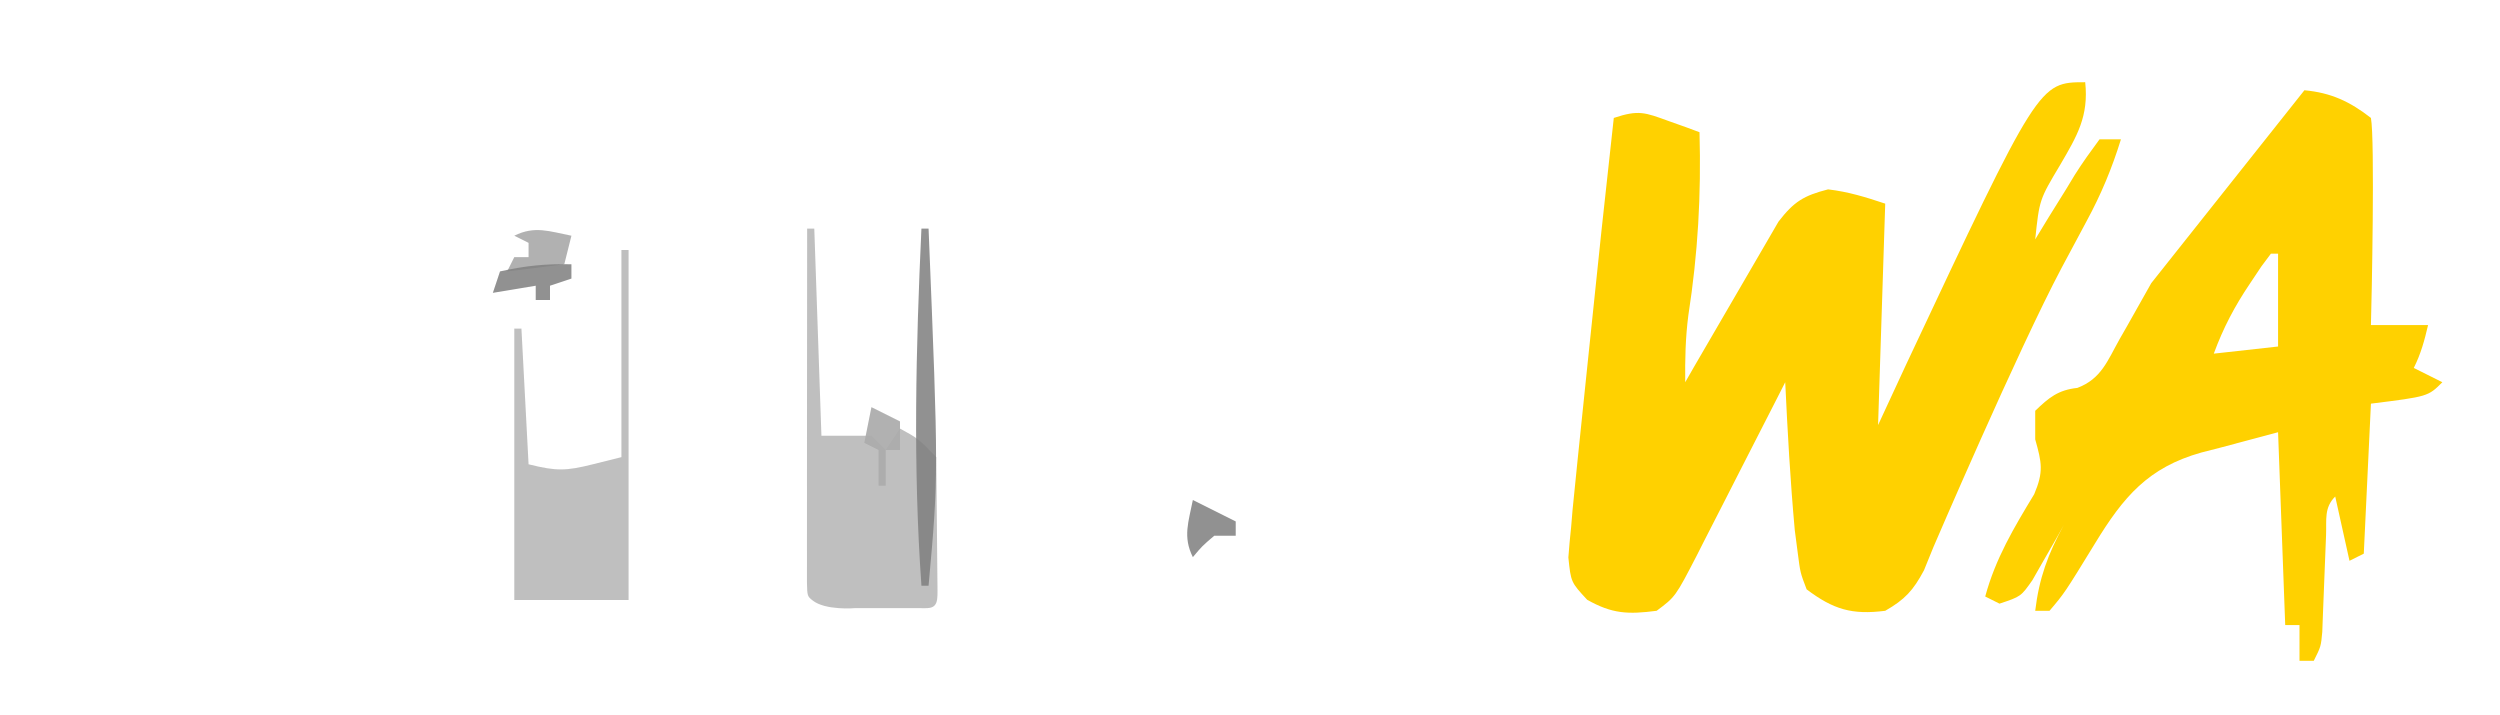
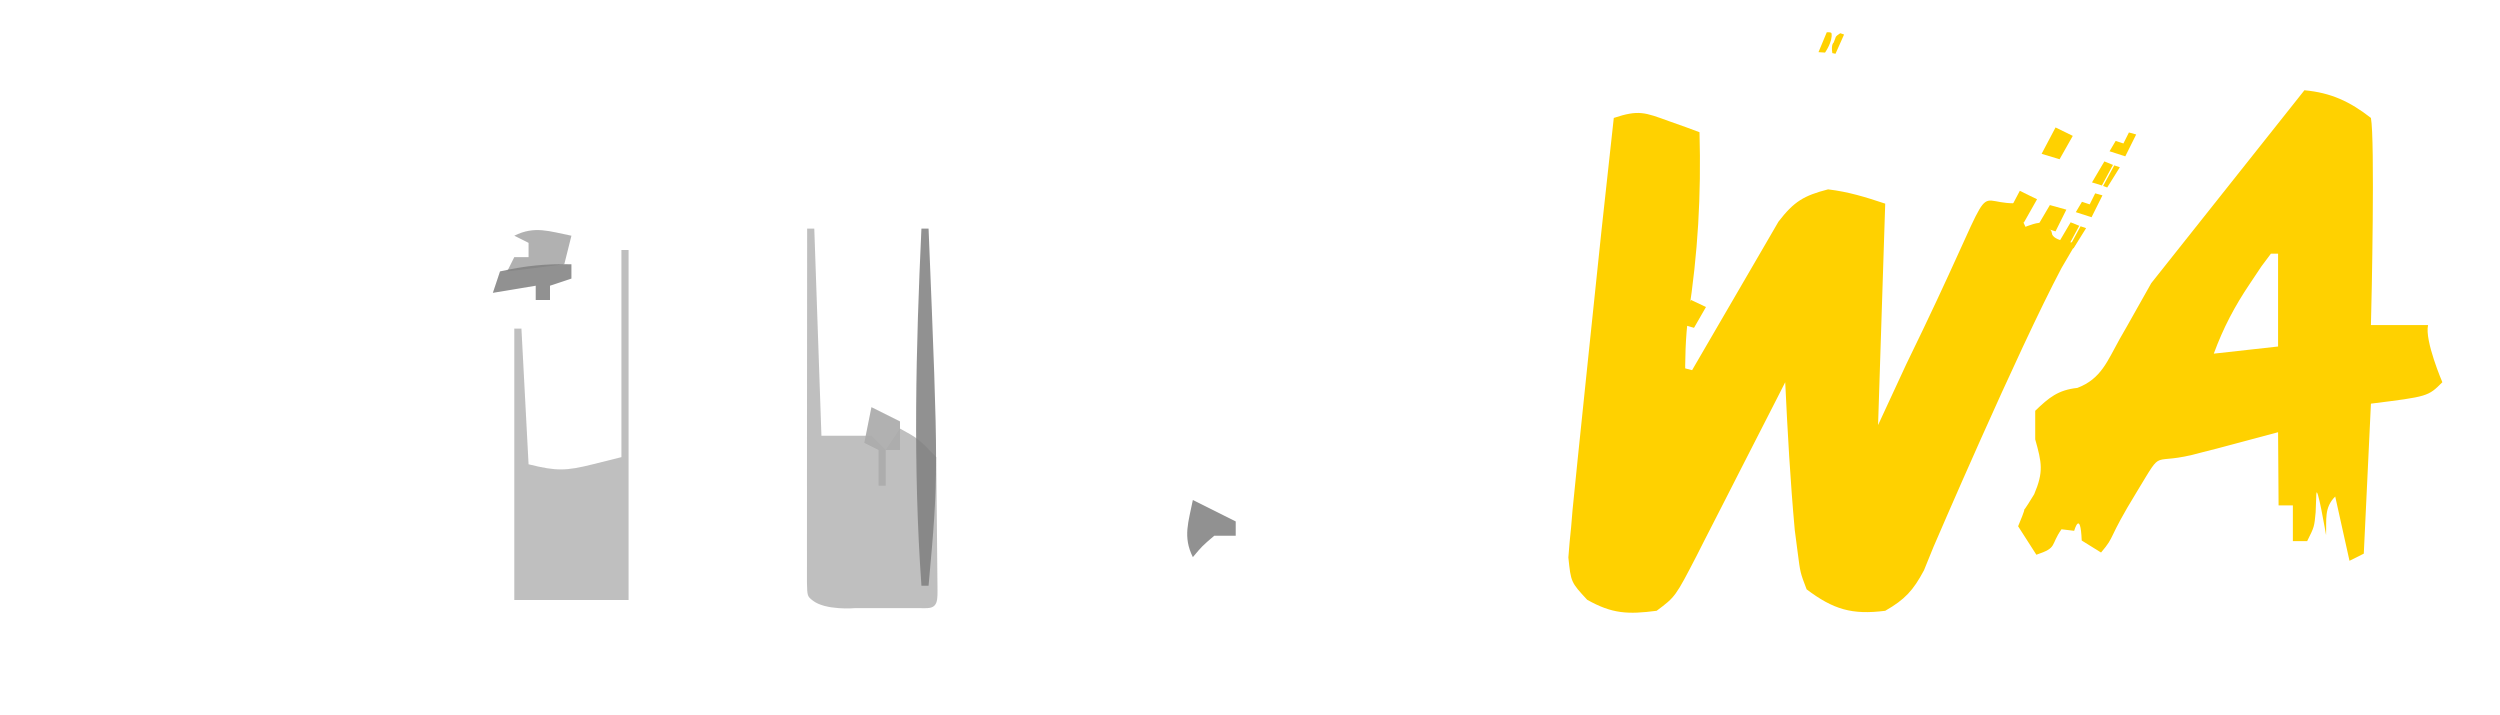
<svg xmlns="http://www.w3.org/2000/svg" viewBox="0 0 350 100" width="350px" height="100px">
  <rect width="350" height="100" style="fill: none;" rx="20" ry="20">
    </rect>
  <g>
    <g>
      <g>
        <path d="M 18.788 14.95 L 36 15 C 41.634 24.88 47.03 34.77 52 45 C 54.343 42.045 67 18 69 15 L 88 15 L 88 84 L 71 84 L 70 48 C 64.859 58.48 54.977 78.353 54 80 L 51 81 L 50.07 79.031 C 48.653 76.041 39.011 56.083 35.89 50.837 C 35 49 33 46 33 46 L 33 85 L 18 85 C 17 84 17 84 16.88 81.26 L 16.986 17.523 C 16.8 14.848 18.788 14.95 18.788 14.95 Z" style="fill: rgb(255, 255, 255);">
          </path>
        <path d="M87 35h1v49H72V46h1l1 19c3.926.981 5.25.937 9 0l4-1z" style="fill: rgba(128, 128, 128, 0.5);">
          </path>
        <path d="m80 33-1 4-8 1 1-2h2v-2l-2-1c2.862-1.43 4.934-.6 8 0" style="fill: rgba(172, 172, 172, 0.937);">
          </path>
        <path d="M80 37v2l-3 1v2h-2v-2l-6 1 1-3c3.406-.778 6.508-1.1 10-1" style="fill: rgba(128, 128, 128, 0.867);">
          </path>
      </g>
      <g>
        <path d="M 101.78 14.87 L 145.951 14.873 C 148 15 148.859 15.08 149 16.665 L 149.133 27.562 C 149.206 29.501 148.492 30.963 147.354 30.997 C 147.354 30.997 132.998 31.019 131 31 L 131.224 82.003 C 131.179 85.042 131.33 84.279 130.255 85.158 L 119.382 85.124 C 119.382 85.124 115.554 85.471 114.204 84.366 C 113.552 83.833 112.999 83.813 112.977 81.756 C 112.977 81.756 112.979 37.263 113 31 L 96 31 L 95.937 23.562 L 95.91 21.217 C 95.903 19.477 95.912 17.77 95.912 17.77 C 95.822 14.5 101.78 14.87 101.78 14.87" style="fill: rgb(255, 255, 255);">
          </path>
        <path d="M 113 32 L 114 32 L 115 61 L 122 61 L 124 63 L 126 60 C 128.477 61.363 128.553 61.363 131.076 64 L 131.237 81.131 C 131.229 83.509 131.495 84.841 130.174 85.1 C 129.784 85.177 128.878 85.141 128.878 85.141 L 119.727 85.137 C 119.727 85.137 115.533 85.513 113.72 84.028 C 113.074 83.499 112.999 83.461 112.974 81.563 C 112.974 81.563 112.981 37.379 113 32" style="fill: rgba(128, 128, 128, 0.5);">
          </path>
        <path d="M129 32h1c1.4 34.49 1.4 34.49 0 50h-1c-1.19-16.738-.774-33.248 0-50" style="fill: rgba(128, 128, 128, 0.867);">
          </path>
        <path d="m122 57 4 2v4h-2v5h-1v-5l-2-1z" style="fill: rgba(172, 172, 172, 0.937);">
          </path>
      </g>
      <g>
        <path d="M 156.817 19.554 C 156.704 15.336 159.547 15.057 162.323 15.057 L 187.6 14.837 C 194.148 14.865 201.651 16.83 204.782 20.453 C 208.572 24.837 210.683 31.143 210.332 36.927 C 209.895 44.145 206.759 46.019 203.969 50.204 L 206.344 52.454 C 210.99 57.321 211.449 62.198 211.219 67.45 C 211.022 71.974 209.428 77.106 205.907 79.954 C 198.36 86.058 187.297 85.616 177.316 85.485 C 174.88 85.454 163.162 85.394 163.162 85.394 C 158.086 85.321 158.086 85.321 156.969 84.204 C 156.869 82.093 156.841 79.978 156.839 77.864 C 156.839 77.864 156.834 24.652 156.84 22.543 L 156.817 19.554 Z M 173.969 43.204 C 175.697 43.242 181.282 43.329 181.282 43.329 C 185.525 43.432 189.801 43.678 191.569 40.603 C 193.637 37.004 192.406 33.052 190.259 31.448 C 189.99 31.247 188.533 31.334 188.533 31.334 C 188.533 31.334 176.122 31.16 173.969 31.204 L 173.969 43.204 Z M 173.969 70.204 C 175.799 70.283 181.719 70.454 181.719 70.454 C 185.843 70.643 189.89 70.968 192.457 68.38 C 194.409 66.412 195.036 62.762 193.969 60.204 C 193.209 58.378 191.574 57.313 189.067 56.863 C 189.067 56.863 176.739 57.125 173.969 57.204 L 173.969 70.204 Z" style="stroke-width: 1; fill: rgb(255, 255, 255);">
          </path>
        <path d="m167 70 6 3v2h-3c-1.688 1.438-1.688 1.438-3 3-1.43-2.862-.6-4.934 0-8" style="fill: rgba(128, 128, 128, 0.867);">
          </path>
      </g>
    </g>
-     <g>
-       <path d="M 291.93 11.511 C 292.43 16.283 290.808 19.001 288.43 23.074 C 285.516 27.951 285.516 27.951 284.93 33.511 L 286.793 30.449 L 289.243 26.511 L 290.467 24.488 C 291.541 22.776 292.73 21.137 293.93 19.511 L 296.93 19.511 C 295.669 23.577 294.159 27.209 292.13 30.949 L 290.435 34.119 L 288.618 37.511 C 282.491 49.071 270.673 76.605 270.673 76.605 L 269.356 79.845 C 267.844 82.673 266.692 83.927 263.931 85.511 C 259.271 86.106 256.661 85.32 252.931 82.511 C 252.041 80.191 252.041 80.191 251.681 77.386 L 251.267 74.206 C 250.64 67.316 250.257 60.422 249.931 53.511 L 248.601 56.126 C 246.968 59.332 245.33 62.536 243.687 65.736 C 242.978 67.121 242.271 68.507 241.566 69.895 C 240.55 71.891 239.53 73.884 238.506 75.875 L 237.558 77.75 C 234.561 83.543 234.561 83.543 231.931 85.511 C 227.954 86.027 225.715 85.955 222.203 83.966 C 219.931 81.511 219.931 81.511 219.571 78.049 C 219.674 76.631 219.803 75.214 219.958 73.8 L 220.154 71.436 C 220.384 68.791 224.202 32.339 224.202 32.339 C 224.773 27.063 225.35 21.787 225.931 16.511 C 229.41 15.351 230.273 15.736 233.619 16.949 L 236.068 17.819 L 237.931 18.511 C 238.175 27.301 237.716 35.455 236.369 44.136 C 235.957 47.312 235.899 50.314 235.931 53.511 L 237.229 51.248 C 238.83 48.472 246.149 35.893 247.161 34.175 L 248.986 31.033 C 251.159 28.215 252.521 27.391 255.931 26.511 C 258.8 26.853 261.187 27.596 263.931 28.511 L 262.931 59.511 L 266.869 51.011 C 285.434 11.511 285.434 11.511 291.93 11.511" style="fill: rgb(255, 209, 0);">
+     <g transform="matrix(0.7207232, 0, 0, 0.7043443, -44.03956, -162.7904)" style="">
+       <path d="M 454.55 276.208 C 454.55 276.208 457.417 274.98 457.87 275.586 C 458.373 276.26 459.615 276.57 459.666 277.409 C 459.774 279.19 464.421 279.386 464.421 279.386 L 461.561 284.38 C 453.06 300.792 436.661 339.884 436.661 339.884 L 434.834 344.484 C 432.736 348.499 431.138 350.279 427.307 352.528 C 420.841 353.373 417.22 352.257 412.044 348.269 C 410.81 344.975 410.81 344.975 410.31 340.992 L 409.736 336.478 C 408.866 326.695 408.334 316.908 407.882 307.096 L 406.037 310.808 C 403.77 315.36 401.498 319.909 399.218 324.452 C 398.234 326.419 397.253 328.386 396.276 330.357 C 394.867 333.191 393.451 336.02 392.03 338.847 L 390.714 341.509 C 386.556 349.734 386.556 349.734 382.907 352.528 C 377.389 353.261 374.282 353.158 369.409 350.334 C 366.257 346.849 366.257 346.849 365.758 341.934 C 365.9 339.921 366.079 337.909 366.295 335.901 L 366.566 332.545 C 366.886 328.79 372.183 277.037 372.183 277.037 C 372.976 269.546 373.776 262.055 374.582 254.565 C 379.409 252.918 380.607 253.465 385.249 255.187 L 388.647 256.422 L 391.232 257.405 C 391.571 269.884 390.934 281.46 389.065 293.785 C 388.493 298.295 388.413 302.557 388.457 307.096 L 390.258 303.883 C 392.479 299.942 402.634 282.082 404.039 279.643 L 406.571 275.182 C 409.586 271.181 411.476 270.012 416.207 268.762 C 420.188 269.248 423.5 270.303 427.307 271.602 L 425.919 315.614 L 431.383 303.546 C 450.17 264.198 443.415 271.533 452.428 271.533" style="fill: rgb(255, 209, 0); stroke-width: 1.404;" transform="matrix(1, 0, 0, 1, 0, -7.105427357601002e-15)">
        </path>
-       <path d="M 322.618 12.636 C 326.328 12.976 328.998 14.218 331.93 16.511 C 332.498 19.514 332.034 42.125 331.93 45.511 L 339.93 45.511 C 339.424 47.68 338.93 49.511 337.93 51.511 L 341.93 53.511 C 339.93 55.511 339.93 55.511 331.93 56.511 L 330.93 77.511 L 328.93 78.511 L 326.93 69.511 C 325.355 71.086 325.73 72.729 325.649 74.913 C 325.649 74.913 325.289 84.134 325.211 85.976 L 325.119 88.464 C 324.93 90.511 324.93 90.511 323.93 92.511 L 321.93 92.511 L 321.93 87.511 L 319.93 87.511 L 318.93 60.511 L 310.743 62.699 L 308.191 63.352 C 300.751 65.443 297.285 69.54 293.305 76.073 C 289.033 83.042 289.033 83.042 286.93 85.511 L 284.93 85.511 C 285.473 80.946 286.725 77.538 288.93 73.511 L 287.723 75.663 L 286.117 78.448 L 284.535 81.226 C 282.93 83.511 282.93 83.511 279.93 84.511 L 277.93 83.511 C 279.365 78.2 281.958 73.862 284.785 69.195 C 286.135 66.032 285.841 64.758 284.93 61.511 L 284.93 57.511 C 286.851 55.658 288.144 54.595 290.831 54.307 C 294.181 53.037 295.036 50.521 296.758 47.457 L 297.827 45.589 C 298.955 43.611 300.073 41.626 301.18 39.636 L 322.618 12.636 Z M 316.59 37.304 L 314.993 39.699 C 312.85 42.874 311.253 45.913 309.93 49.511 L 318.93 48.511 L 318.93 35.511 L 317.93 35.511 L 316.59 37.304 Z" style="fill: rgb(255, 209, 0);">
+       <path d="M 508.736 249.064 C 513.883 249.546 517.588 251.31 521.656 254.565 C 522.444 258.828 521.8 290.93 521.656 295.738 L 532.756 295.738 C 532.054 298.817 535.531 307.096 535.531 307.096 C 532.756 309.935 532.756 309.935 521.656 311.355 L 520.268 341.17 L 517.494 342.59 L 514.719 329.812 C 512.533 332.048 513.054 334.381 512.941 337.481 C 512.941 337.481 511.154 326.791 511.045 329.406 L 510.918 332.939 C 510.656 335.845 510.656 335.845 509.268 338.684 L 506.493 338.684 L 506.493 331.586 L 503.718 331.586 L 503.619 317.034 L 492.259 320.14 L 488.718 321.068 C 478.395 324.036 481.74 319.538 476.218 328.813 C 470.291 338.708 472.148 337.442 469.23 340.947 L 465.477 338.56 C 465.227 332.274 464.01 336.632 464.01 336.632 L 461.548 336.324 C 459.321 339.568 460.831 339.966 456.668 341.386 L 453.121 335.726 C 455.986 328.785 452.32 335.989 456.243 329.363 C 458.116 324.872 457.708 323.064 456.444 318.454 L 456.444 312.775 C 459.109 310.144 460.903 308.635 464.631 308.226 C 469.279 306.423 470.466 302.851 472.855 298.5 L 474.338 295.848 C 475.903 293.04 477.455 290.222 478.991 287.397 L 508.736 249.064 Z M 500.372 284.086 L 498.156 287.486 C 495.183 291.994 492.967 296.308 491.131 301.417 L 503.619 299.997 L 503.619 281.54 L 502.231 281.54 L 500.372 284.086 Z" style="fill: rgb(255, 209, 0); stroke-width: 1.404;" transform="matrix(1, 0, 0, 1, 0, -7.105427357601002e-15)">
        </path>
+       <g transform="matrix(0.9739237, 0, 0, 0.9739237, 20.00411, 7.502855)" style="">
+         <g>
+           <path d="M 445.055 268.549 C 445.055 268.549 448.481 270.289 448.493 270.272 L 445.859 275.041 L 442.279 273.932" style="fill: rgb(255, 209, 0); stroke-width: 1.404;">
+             </path>
+           <path d="M 451.05 271.461 L 454.335 272.395 L 452.176 276.832 L 448.596 275.722" style="fill: rgb(255, 209, 0); stroke-width: 1.404;">
+             </path>
+           <path d="M 461.919 262.55 L 463.637 263.263 L 461.42 267.455 L 459.45 266.836" style="fill: rgb(255, 209, 0); stroke-width: 1.404;">
+             </path>
+           <path d="M 465.717 258.889 L 466.816 256.642 L 468.262 257.053 L 466.089 261.516 L 462.95 260.48 L 464.174 258.367" style="fill: rgb(255, 209, 0); stroke-width: 1.404;">
+             </path>
+           <path d="M 463.894 263.36 L 465.002 263.742 L 462.488 267.87 L 461.664 267.567" style="fill: rgb(255, 209, 0); stroke-width: 1.404;">
+             </path>
+           <path d="M 455.192 274.977 L 456.91 275.689 L 454.693 279.882 L 452.723 279.263" style="fill: rgb(255, 209, 0); stroke-width: 1.404;">
+             </path>
+           <path d="M 458.991 271.316 L 460.09 269.068 L 461.535 269.479 L 459.362 273.942 L 456.224 272.906 L 457.447 270.793" style="fill: rgb(255, 209, 0); stroke-width: 1.404;">
+             </path>
+           <path d="M 457.167 275.787 L 458.275 276.168 L 455.761 280.296 L 454.937 279.993" style="fill: rgb(255, 209, 0); stroke-width: 1.404;">
+             </path>
+           <path d="M 442.521 256.945 L 440.803 257.658 L 443.02 261.85 L 444.99 261.231 M 438.723 253.284 L 437.624 251.037 L 436.178 251.448 L 438.351 255.911 L 441.49 254.875 L 440.266 252.762 M 440.546 257.755 L 439.438 258.136 L 441.952 262.264 L 442.776 261.961 M 449.248 269.372 L 447.53 270.084 L 449.747 274.276 L 451.717 273.657 M 445.449 265.71 L 444.35 263.463 L 442.905 263.874 L 445.078 268.337 L 448.216 267.301 L 446.993 265.188 M 447.273 270.182 L 446.165 270.563 L 448.679 274.691 L 449.503 274.388" style="fill: rgb(255, 209, 0); stroke-width: 1.404; transform-box: fill-box; transform-origin: 50% 50%;" transform="matrix(0.5491619, 0.835716, -0.835716, 0.5491619, -0.0000074168, -0.000007495)" />
+           <path d="M 448.354 262.662 C 448.354 262.662 449.371 262.729 449.382 263.102 C 449.445 265.001 447.348 267.275 447.348 267.275 L 445.899 266.923" style="fill: rgb(255, 209, 0); stroke-width: 1.404; transform-origin: 448.659px 265.307px;" transform="matrix(0.9892197, -0.1464388, 0.1464388, 0.9892197, 7.99e-7, 0.000001075)">
+             </path>
+           <path d="M 450.167 264.214 C 450.167 264.214 450.09 263.939 451.344 263.398 C 451.358 263.393 452.153 263.843 452.153 263.843 L 449.653 267.947 C 449.653 267.947 448.966 267.692 448.966 267.675 C 448.913 265.566 449.573 265.315 449.573 265.315" style="fill: rgb(255, 209, 0); stroke-width: 1.404; transform-box: fill-box; transform-origin: 50% 50%;" transform="matrix(0.9892197, -0.1464388, 0.1464388, 0.9892197, 0.0000143723, 0.0000030467)">
+             </path>
+           <path d="M 452.18 255.616 C 452.18 255.616 455.605 257.357 455.617 257.34 L 452.983 262.109 L 449.403 261" style="fill: rgb(255, 209, 0); stroke-width: 1.404;">
+             </path>
+           <path d="M 455.478 249.73 C 455.478 249.73 456.495 249.797 456.506 250.17 C 456.569 252.069 454.472 254.343 454.472 254.343 L 453.023 253.991" style="fill: rgb(255, 209, 0); stroke-width: 1.404; transform-origin: 455.783px 252.375px;" transform="matrix(0.9892197, -0.1464388, 0.1464388, 0.9892197, 2.231e-7, 0.0000021502)">
+             </path>
+           <path d="M 457.291 251.282 C 457.291 251.282 457.214 251.007 458.468 250.466 C 458.482 250.461 459.277 250.911 459.277 250.911 L 456.777 255.015 C 456.777 255.015 456.09 254.76 456.09 254.743 C 456.037 252.634 456.697 252.383 456.697 252.383" style="fill: rgb(255, 209, 0); stroke-width: 1.404; transform-origin: 457.682px 252.74px;" transform="matrix(0.9892197, -0.1464388, 0.1464388, 0.9892197, 0.0000015129, -0.0000019143)">
+             </path>
+           <path d="M 453.011 258.561 C 453.011 258.561 454.028 258.494 454.039 258.121 C 454.102 256.222 452.005 253.948 452.005 253.948 L 450.556 254.3" style="fill: rgb(255, 209, 0); stroke-width: 1.404; transform-origin: 458.12px 261.677px;" transform="matrix(-0.4672288, -0.8841365, 0.8841365, -0.4672288, -0.0000043286, 3.432e-7)">
+             </path>
+           <path d="M 454.75 256.734 C 454.75 256.734 454.673 257.009 455.927 257.55 C 455.941 257.555 456.736 257.105 456.736 257.105 L 454.236 253.001 C 454.236 253.001 453.549 253.256 453.549 253.273 C 453.496 255.382 454.156 255.633 454.156 255.633" style="fill: rgb(255, 209, 0); stroke-width: 1.404; transform-origin: 458.12px 261.677px;" transform="matrix(-0.4672288, -0.8841365, 0.8841365, -0.4672288, -0.0000043286, 3.432e-7)">
+             </path>
+           <path d="M 457.733 264.966 C 457.733 264.966 461.158 263.225 461.17 263.242 L 458.536 258.473 L 454.956 259.582" style="fill: rgb(255, 209, 0); stroke-width: 1.404; transform-origin: 458.12px 261.677px;" transform="matrix(-0.5916643, -0.8061845, 0.8061845, -0.5916643, -0.00000447, 6.875e-7)">
+             </path>
+           <path d="M 461.952 270.309 C 461.952 270.309 462.969 270.242 462.98 269.869 C 463.043 267.97 460.946 265.696 460.946 265.696 L 459.497 266.048" style="fill: rgb(255, 209, 0); stroke-width: 1.404; transform-origin: 458.12px 261.676px;" transform="matrix(-0.4672288, -0.8841365, 0.8841365, -0.4672288, -0.0000096664, 0.0000092012)">
+             </path>
+           <path d="M 463.693 268.484 C 463.693 268.484 463.616 268.759 464.87 269.3 C 464.884 269.305 465.679 268.855 465.679 268.855 L 463.179 264.751 C 463.179 264.751 462.492 265.006 462.492 265.023 C 462.439 267.132 463.099 267.383 463.099 267.383" style="fill: rgb(255, 209, 0); stroke-width: 1.404; transform-origin: 458.12px 261.677px;" transform="matrix(-0.4672288, -0.8841365, 0.8841365, -0.4672288, -0.0000043286, 3.432e-7)">
+             </path>
+         </g>
+       </g>
+       <g transform="matrix(0.7528753, -0.4098205, 0.3801178, 0.7675848, 60.34925, 78.3996)" style="transform-origin: 449.029px 264.974px;">
+         <path d="M 445.055 268.549 C 445.055 268.549 448.481 270.289 448.493 270.272 L 445.859 275.041 L 442.279 273.932" style="fill: rgb(255, 209, 0); stroke-width: 1.404;">
+           </path>
+         <path d="M 451.05 271.461 L 454.335 272.395 L 452.176 276.832 L 448.596 275.722" style="fill: rgb(255, 209, 0); stroke-width: 1.404;">
+           </path>
+         <path d="M 461.919 262.55 L 463.637 263.263 L 461.42 267.455 L 459.45 266.836" style="fill: rgb(255, 209, 0); stroke-width: 1.404;">
+           </path>
+         <path d="M 465.717 258.889 L 466.816 256.642 L 468.262 257.053 L 466.089 261.516 L 462.95 260.48 L 464.174 258.367" style="fill: rgb(255, 209, 0); stroke-width: 1.404;">
+           </path>
+         <path d="M 463.894 263.36 L 465.002 263.742 L 462.488 267.87 L 461.664 267.567" style="fill: rgb(255, 209, 0); stroke-width: 1.404;">
+           </path>
+         <path d="M 455.192 274.977 L 456.91 275.689 L 454.693 279.882 L 452.723 279.263" style="fill: rgb(255, 209, 0); stroke-width: 1.404;">
+           </path>
+         <path d="M 458.991 271.316 L 460.09 269.068 L 461.535 269.479 L 459.362 273.942 L 456.224 272.906 L 457.447 270.793" style="fill: rgb(255, 209, 0); stroke-width: 1.404;">
+           </path>
+         <path d="M 457.167 275.787 L 458.275 276.168 L 455.761 280.296 L 454.937 279.993" style="fill: rgb(255, 209, 0); stroke-width: 1.404;">
+           </path>
+         <path d="M 442.521 256.945 L 440.803 257.658 L 443.02 261.85 L 444.99 261.231 M 438.723 253.284 L 437.624 251.037 L 436.178 251.448 L 438.351 255.911 L 441.49 254.875 L 440.266 252.762 M 440.546 257.755 L 439.438 258.136 L 441.952 262.264 L 442.776 261.961 M 449.248 269.372 L 447.53 270.084 L 449.747 274.276 L 451.717 273.657 M 445.449 265.71 L 444.35 263.463 L 442.905 263.874 L 445.078 268.337 L 448.216 267.301 L 446.993 265.188 M 447.273 270.182 L 446.165 270.563 L 448.679 274.691 L 449.503 274.388" style="fill: rgb(255, 209, 0); stroke-width: 1.404; transform-box: fill-box; transform-origin: 50% 50%;" transform="matrix(0.5491619, 0.835716, -0.835716, 0.5491619, -0.0000074168, -0.000007495)" />
+         <path d="M 448.354 262.662 C 448.354 262.662 449.371 262.729 449.382 263.102 C 449.445 265.001 447.348 267.275 447.348 267.275 L 445.899 266.923" style="fill: rgb(255, 209, 0); stroke-width: 1.404; transform-origin: 448.659px 265.307px;" transform="matrix(0.9892197, -0.1464388, 0.1464388, 0.9892197, 7.99e-7, 0.000001075)">
+           </path>
+         <path d="M 450.167 264.214 C 450.167 264.214 450.09 263.939 451.344 263.398 C 451.358 263.393 452.153 263.843 452.153 263.843 L 449.653 267.947 C 449.653 267.947 448.966 267.692 448.966 267.675 C 448.913 265.566 449.573 265.315 449.573 265.315" style="fill: rgb(255, 209, 0); stroke-width: 1.404; transform-box: fill-box; transform-origin: 50% 50%;" transform="matrix(0.9892197, -0.1464388, 0.1464388, 0.9892197, 0.0000143723, 0.0000030467)">
+           </path>
+         <path d="M 452.18 255.616 C 452.18 255.616 455.605 257.357 455.617 257.34 L 452.983 262.109 L 449.403 261" style="fill: rgb(255, 209, 0); stroke-width: 1.404;">
+           </path>
+         <path d="M 455.478 249.73 C 455.478 249.73 456.495 249.797 456.506 250.17 C 456.569 252.069 454.472 254.343 454.472 254.343 L 453.023 253.991" style="fill: rgb(255, 209, 0); stroke-width: 1.404; transform-origin: 455.783px 252.375px;" transform="matrix(0.9892197, -0.1464388, 0.1464388, 0.9892197, 2.231e-7, 0.0000021502)">
+           </path>
+         <path d="M 457.291 251.282 C 457.291 251.282 457.214 251.007 458.468 250.466 C 458.482 250.461 459.277 250.911 459.277 250.911 L 456.777 255.015 C 456.777 255.015 456.09 254.76 456.09 254.743 C 456.037 252.634 456.697 252.383 456.697 252.383" style="fill: rgb(255, 209, 0); stroke-width: 1.404; transform-origin: 457.682px 252.74px;" transform="matrix(0.9892197, -0.1464388, 0.1464388, 0.9892197, 0.0000015129, -0.0000019143)">
+           </path>
+         <path d="M 453.011 258.561 C 453.011 258.561 454.028 258.494 454.039 258.121 C 454.102 256.222 452.005 253.948 452.005 253.948 L 450.556 254.3" style="fill: rgb(255, 209, 0); stroke-width: 1.404; transform-origin: 458.12px 261.677px;" transform="matrix(-0.4672288, -0.8841365, 0.8841365, -0.4672288, -0.0000043286, 3.432e-7)">
+           </path>
+         <path d="M 454.75 256.734 C 454.75 256.734 454.673 257.009 455.927 257.55 C 455.941 257.555 456.736 257.105 456.736 257.105 L 454.236 253.001 C 454.236 253.001 453.549 253.256 453.549 253.273 C 453.496 255.382 454.156 255.633 454.156 255.633" style="fill: rgb(255, 209, 0); stroke-width: 1.404; transform-origin: 458.12px 261.677px;" transform="matrix(-0.4672288, -0.8841365, 0.8841365, -0.4672288, -0.0000043286, 3.432e-7)">
+           </path>
+         <path d="M 457.733 264.966 C 457.733 264.966 461.158 263.225 461.17 263.242 L 458.536 258.473 L 454.956 259.582" style="fill: rgb(255, 209, 0); stroke-width: 1.404; transform-origin: 458.12px 261.677px;" transform="matrix(-0.5916643, -0.8061845, 0.8061845, -0.5916643, -0.00000447, 6.875e-7)">
+           </path>
+         <path d="M 461.952 270.309 C 461.952 270.309 462.969 270.242 462.98 269.869 C 463.043 267.97 460.946 265.696 460.946 265.696 L 459.497 266.048" style="fill: rgb(255, 209, 0); stroke-width: 1.404; transform-origin: 458.12px 261.676px;" transform="matrix(-0.4672288, -0.8841365, 0.8841365, -0.4672288, -0.0000096664, 0.0000092012)">
+           </path>
+         <path d="M 463.693 268.484 C 463.693 268.484 463.616 268.759 464.87 269.3 C 464.884 269.305 465.679 268.855 465.679 268.855 L 463.179 264.751 C 463.179 264.751 462.492 265.006 462.492 265.023 C 462.439 267.132 463.099 267.383 463.099 267.383" style="fill: rgb(255, 209, 0); stroke-width: 1.404; transform-origin: 458.12px 261.677px;" transform="matrix(-0.4672288, -0.8841365, 0.8841365, -0.4672288, -0.0000043286, 3.432e-7)">
+           </path>
+       </g>
+       <g transform="matrix(0.8569702, -0.01938869, -0.0137527, 0.8564382, 5.578407, 80.58399)" style="transform-origin: 449.029px 264.974px;">
+         <path d="M 445.055 268.549 C 445.055 268.549 448.481 270.289 448.493 270.272 L 445.859 275.041 L 442.279 273.932" style="fill: rgb(255, 209, 0); stroke-width: 1.404;">
+           </path>
+         <path d="M 451.05 271.461 L 454.335 272.395 L 452.176 276.832 L 448.596 275.722" style="fill: rgb(255, 209, 0); stroke-width: 1.404;">
+           </path>
+         <path d="M 461.919 262.55 L 463.637 263.263 L 461.42 267.455 L 459.45 266.836" style="fill: rgb(255, 209, 0); stroke-width: 1.404;">
+           </path>
+         <path d="M 465.717 258.889 L 466.816 256.642 L 468.262 257.053 L 466.089 261.516 L 462.95 260.48 L 464.174 258.367" style="fill: rgb(255, 209, 0); stroke-width: 1.404;">
+           </path>
+         <path d="M 463.894 263.36 L 465.002 263.742 L 462.488 267.87 L 461.664 267.567" style="fill: rgb(255, 209, 0); stroke-width: 1.404;">
+           </path>
+         <path d="M 455.192 274.977 L 456.91 275.689 L 454.693 279.882 L 452.723 279.263" style="fill: rgb(255, 209, 0); stroke-width: 1.404;">
+           </path>
+         <path d="M 458.991 271.316 L 460.09 269.068 L 461.535 269.479 L 459.362 273.942 L 456.224 272.906 L 457.447 270.793" style="fill: rgb(255, 209, 0); stroke-width: 1.404;">
+           </path>
+         <path d="M 457.167 275.787 L 458.275 276.168 L 455.761 280.296 L 454.937 279.993" style="fill: rgb(255, 209, 0); stroke-width: 1.404;">
+           </path>
+         <path d="M 442.521 256.945 L 440.803 257.658 L 443.02 261.85 L 444.99 261.231 M 438.723 253.284 L 437.624 251.037 L 436.178 251.448 L 438.351 255.911 L 441.49 254.875 L 440.266 252.762 M 440.546 257.755 L 439.438 258.136 L 441.952 262.264 L 442.776 261.961 M 449.248 269.372 L 447.53 270.084 L 449.747 274.276 L 451.717 273.657 M 445.449 265.71 L 444.35 263.463 L 442.905 263.874 L 445.078 268.337 L 448.216 267.301 L 446.993 265.188 M 447.273 270.182 L 446.165 270.563 L 448.679 274.691 L 449.503 274.388" style="fill: rgb(255, 209, 0); stroke-width: 1.404; transform-box: fill-box; transform-origin: 50% 50%;" transform="matrix(0.5491619, 0.835716, -0.835716, 0.5491619, -0.0000074168, -0.000007495)" />
+         <path d="M 448.354 262.662 C 448.354 262.662 449.371 262.729 449.382 263.102 C 449.445 265.001 447.348 267.275 447.348 267.275 L 445.899 266.923" style="fill: rgb(255, 209, 0); stroke-width: 1.404; transform-origin: 448.659px 265.307px;" transform="matrix(0.9892197, -0.1464388, 0.1464388, 0.9892197, 7.99e-7, 0.000001075)">
+           </path>
+         <path d="M 450.167 264.214 C 450.167 264.214 450.09 263.939 451.344 263.398 C 451.358 263.393 452.153 263.843 452.153 263.843 L 449.653 267.947 C 449.653 267.947 448.966 267.692 448.966 267.675 C 448.913 265.566 449.573 265.315 449.573 265.315" style="fill: rgb(255, 209, 0); stroke-width: 1.404; transform-box: fill-box; transform-origin: 50% 50%;" transform="matrix(0.9892197, -0.1464388, 0.1464388, 0.9892197, 0.0000143723, 0.0000030467)">
+           </path>
+         <path d="M 452.18 255.616 C 452.18 255.616 455.605 257.357 455.617 257.34 L 452.983 262.109 L 449.403 261" style="fill: rgb(255, 209, 0); stroke-width: 1.404;">
+           </path>
+         <path d="M 455.478 249.73 C 455.478 249.73 456.495 249.797 456.506 250.17 C 456.569 252.069 454.472 254.343 454.472 254.343 L 453.023 253.991" style="fill: rgb(255, 209, 0); stroke-width: 1.404; transform-origin: 455.783px 252.375px;" transform="matrix(0.9892197, -0.1464388, 0.1464388, 0.9892197, 2.231e-7, 0.0000021502)">
+           </path>
+         <path d="M 457.291 251.282 C 457.291 251.282 457.214 251.007 458.468 250.466 C 458.482 250.461 459.277 250.911 459.277 250.911 L 456.777 255.015 C 456.777 255.015 456.09 254.76 456.09 254.743 C 456.037 252.634 456.697 252.383 456.697 252.383" style="fill: rgb(255, 209, 0); stroke-width: 1.404; transform-origin: 457.682px 252.74px;" transform="matrix(0.9892197, -0.1464388, 0.1464388, 0.9892197, 0.0000015129, -0.0000019143)">
+           </path>
+         <path d="M 453.011 258.561 C 453.011 258.561 454.028 258.494 454.039 258.121 C 454.102 256.222 452.005 253.948 452.005 253.948 L 450.556 254.3" style="fill: rgb(255, 209, 0); stroke-width: 1.404; transform-origin: 458.12px 261.677px;" transform="matrix(-0.4672288, -0.8841365, 0.8841365, -0.4672288, -0.0000043286, 3.432e-7)">
+           </path>
+         <path d="M 454.75 256.734 C 454.75 256.734 454.673 257.009 455.927 257.55 C 455.941 257.555 456.736 257.105 456.736 257.105 L 454.236 253.001 C 454.236 253.001 453.549 253.256 453.549 253.273 C 453.496 255.382 454.156 255.633 454.156 255.633" style="fill: rgb(255, 209, 0); stroke-width: 1.404; transform-origin: 458.12px 261.677px;" transform="matrix(-0.4672288, -0.8841365, 0.8841365, -0.4672288, -0.0000043286, 3.432e-7)">
+           </path>
+         <path d="M 457.733 264.966 C 457.733 264.966 461.158 263.225 461.17 263.242 L 458.536 258.473 L 454.956 259.582" style="fill: rgb(255, 209, 0); stroke-width: 1.404; transform-origin: 458.12px 261.677px;" transform="matrix(-0.5916643, -0.8061845, 0.8061845, -0.5916643, -0.00000447, 6.875e-7)">
+           </path>
+         <path d="M 461.952 270.309 C 461.952 270.309 462.969 270.242 462.98 269.869 C 463.043 267.97 460.946 265.696 460.946 265.696 L 459.497 266.048" style="fill: rgb(255, 209, 0); stroke-width: 1.404; transform-origin: 458.12px 261.676px;" transform="matrix(-0.4672288, -0.8841365, 0.8841365, -0.4672288, -0.0000096664, 0.0000092012)">
+           </path>
+         <path d="M 463.693 268.484 C 463.693 268.484 463.616 268.759 464.87 269.3 C 464.884 269.305 465.679 268.855 465.679 268.855 L 463.179 264.751 C 463.179 264.751 462.492 265.006 462.492 265.023 C 462.439 267.132 463.099 267.383 463.099 267.383" style="fill: rgb(255, 209, 0); stroke-width: 1.404; transform-origin: 458.12px 261.677px;" transform="matrix(-0.4672288, -0.8841365, 0.8841365, -0.4672288, -0.0000043286, 3.432e-7)">
+           </path>
+       </g>
    </g>
  </g>
</svg>
